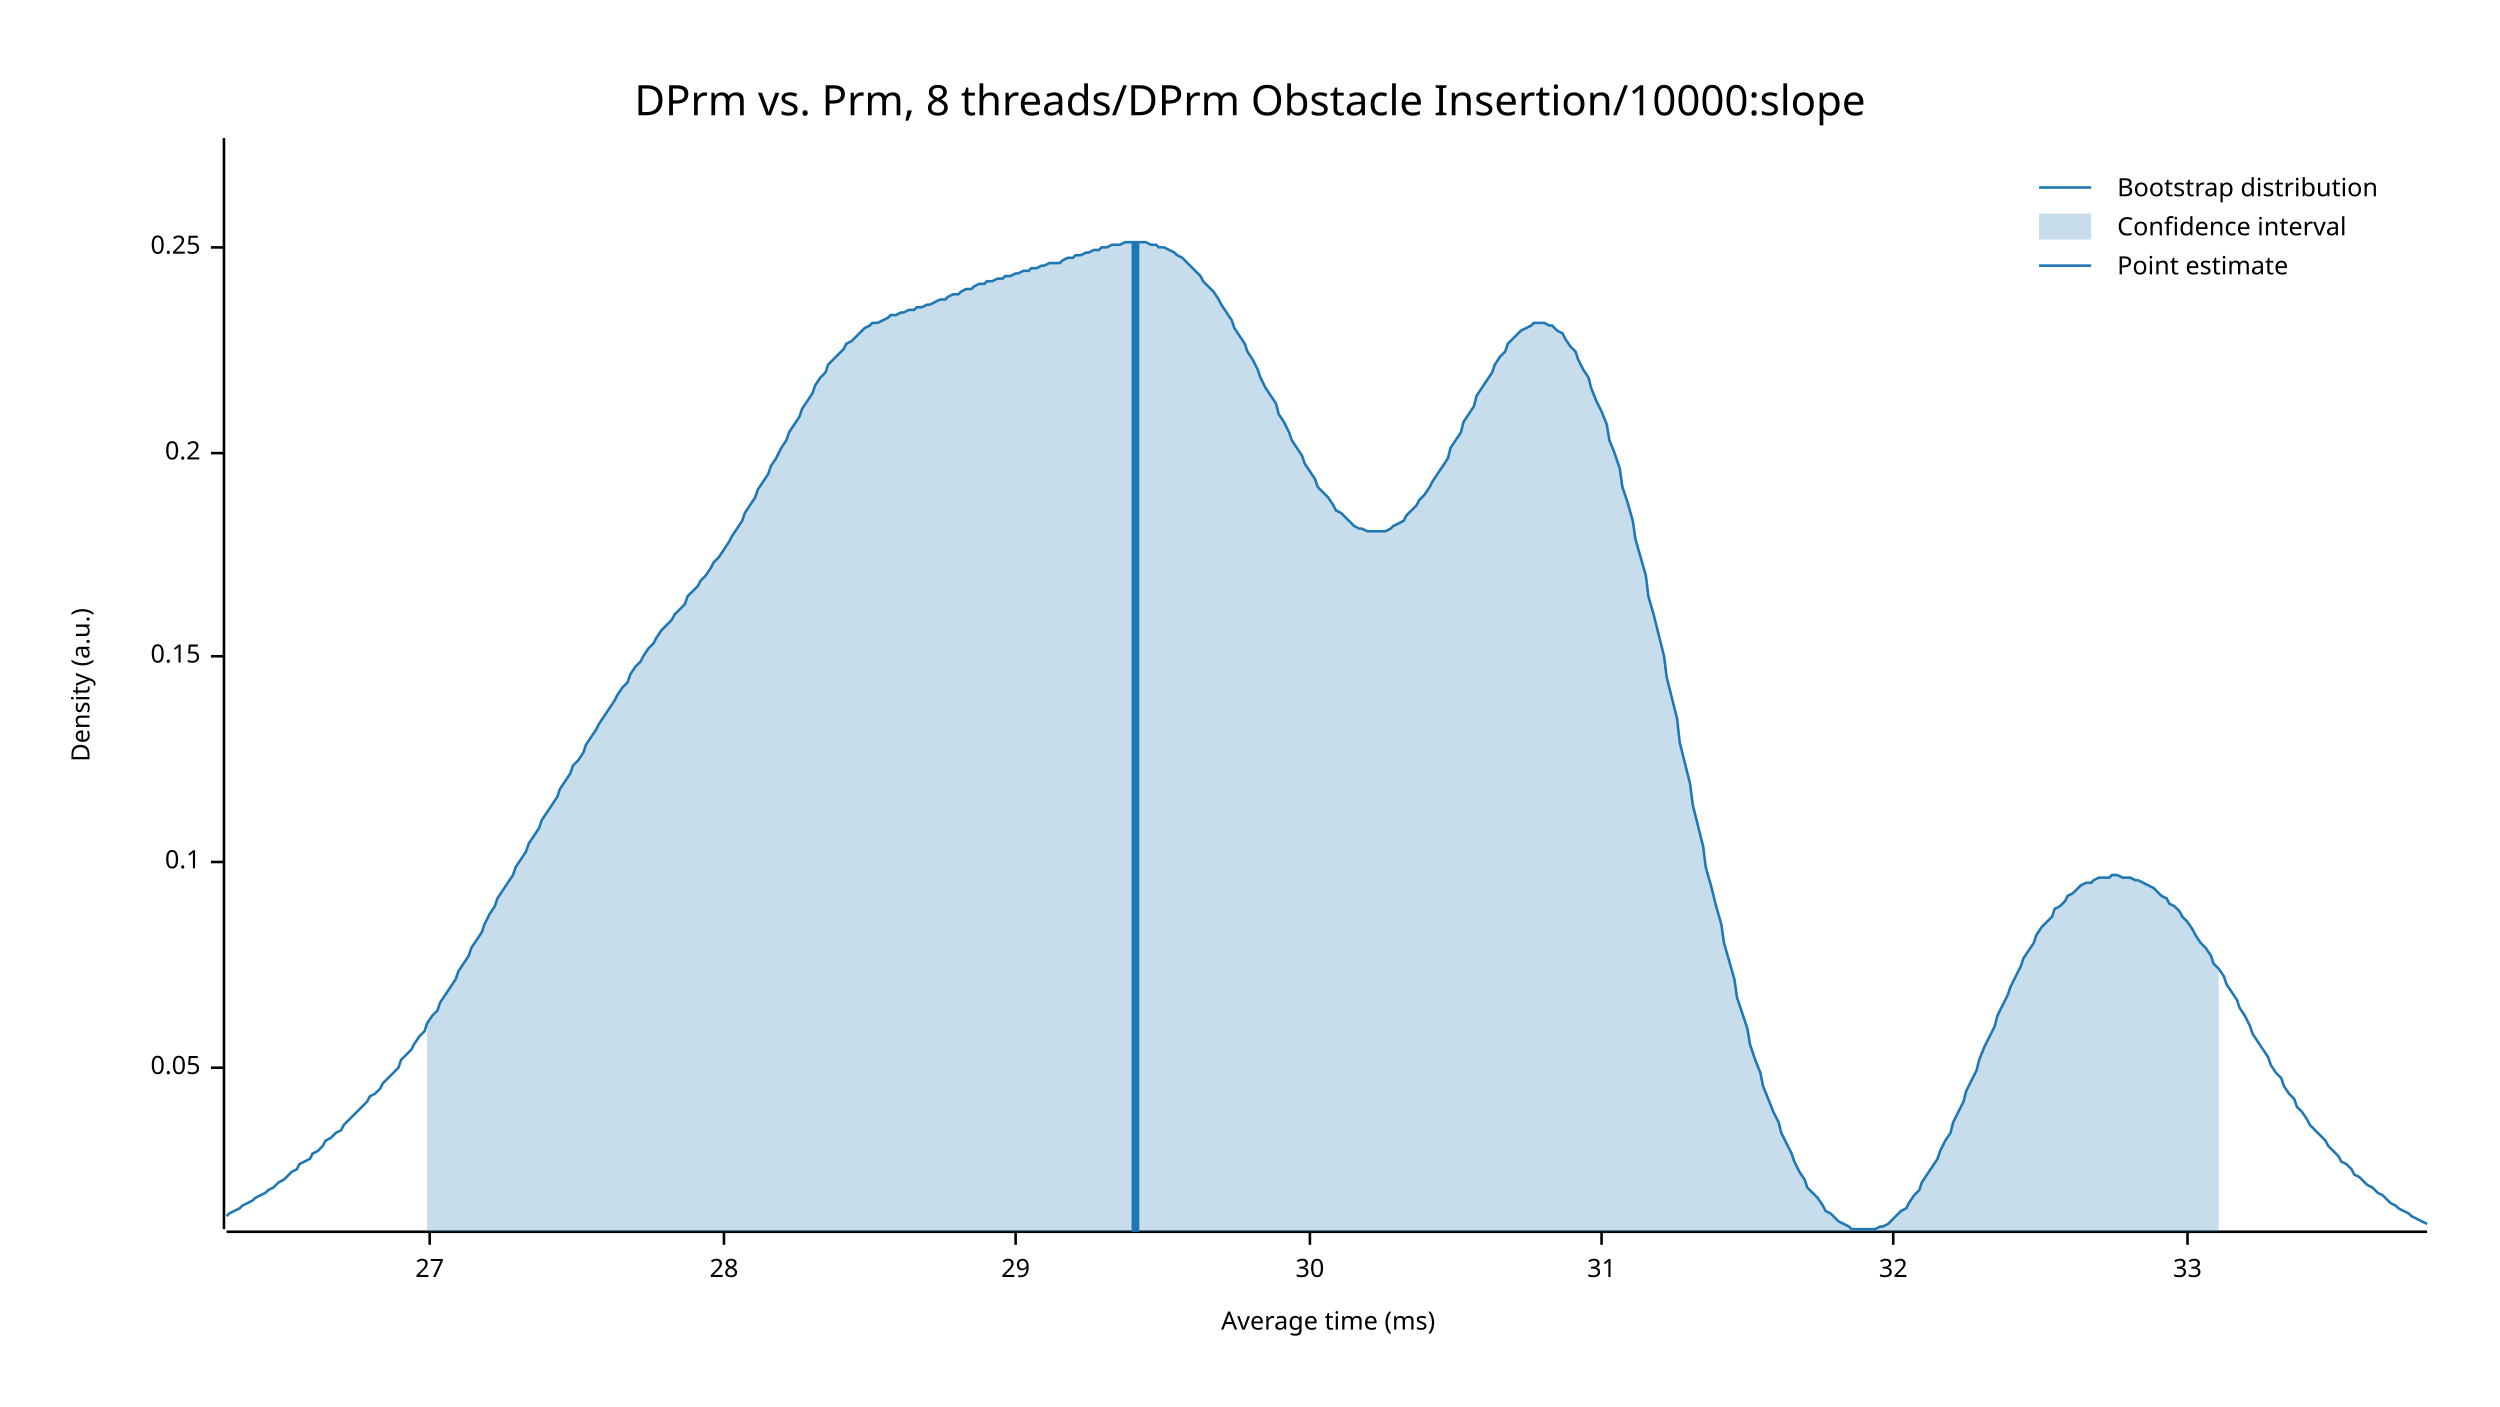
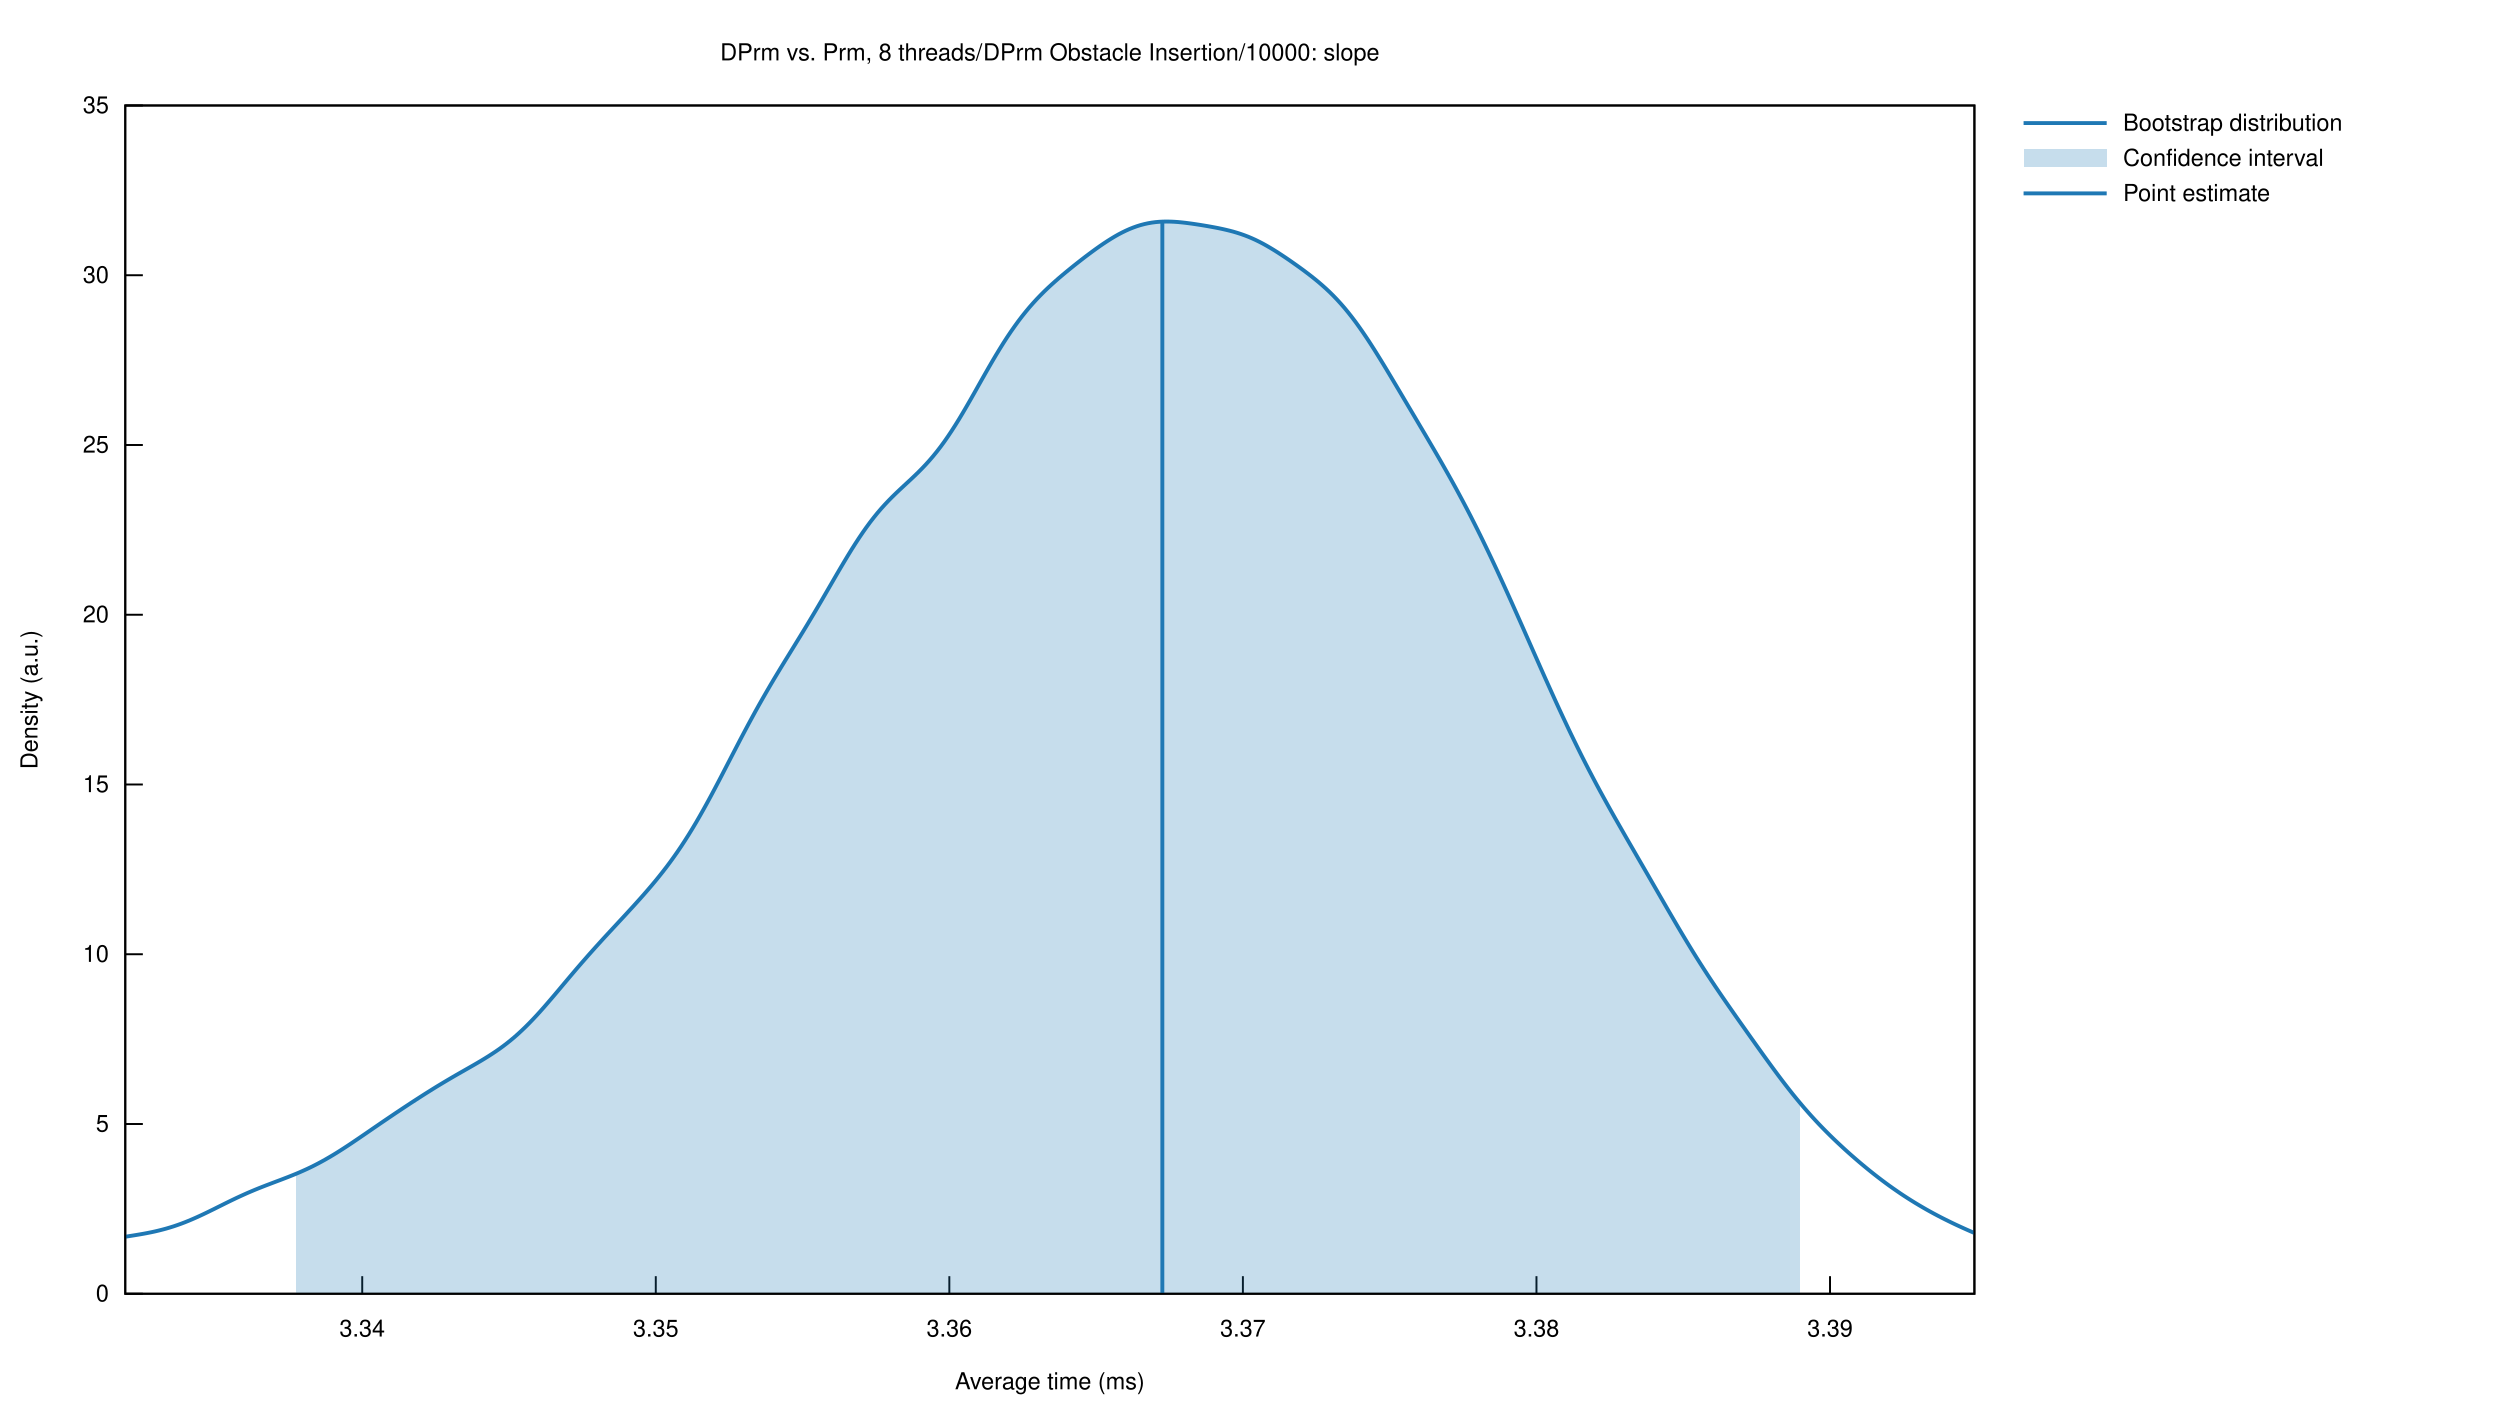
- <svg xmlns="http://www.w3.org/2000/svg" width="960" height="540" viewBox="0 0 960 540">
-   <text x="480" y="32" dy="0.76em" text-anchor="middle" font-family="sans-serif" font-size="16.129" opacity="1" fill="#000000">
- DPrm vs. Prm, 8 threads/DPrm Obstacle Insertion/10000:slope
- </text>
-   <text x="27" y="263" dy="0.76em" text-anchor="middle" font-family="sans-serif" font-size="9.677" opacity="1" fill="#000000" transform="rotate(270, 27, 263)">
- Density (a.u.)
- </text>
-   <text x="510" y="513" dy="-0.5ex" text-anchor="middle" font-family="sans-serif" font-size="9.677" opacity="1" fill="#000000">
- Average time (ms)
- </text>
-   <polyline fill="none" opacity="1" stroke="#000000" stroke-width="1" points="86,53 86,472 " />
-   <text x="77" y="410" dy="0.5ex" text-anchor="end" font-family="sans-serif" font-size="9.677" opacity="1" fill="#000000">
- 0.05
- </text>
-   <polyline fill="none" opacity="1" stroke="#000000" stroke-width="1" points="81,410 86,410 " />
-   <text x="77" y="331" dy="0.5ex" text-anchor="end" font-family="sans-serif" font-size="9.677" opacity="1" fill="#000000">
- 0.1
- </text>
-   <polyline fill="none" opacity="1" stroke="#000000" stroke-width="1" points="81,331 86,331 " />
-   <text x="77" y="252" dy="0.5ex" text-anchor="end" font-family="sans-serif" font-size="9.677" opacity="1" fill="#000000">
- 0.15
- </text>
-   <polyline fill="none" opacity="1" stroke="#000000" stroke-width="1" points="81,252 86,252 " />
-   <text x="77" y="174" dy="0.5ex" text-anchor="end" font-family="sans-serif" font-size="9.677" opacity="1" fill="#000000">
- 0.2
- </text>
-   <polyline fill="none" opacity="1" stroke="#000000" stroke-width="1" points="81,174 86,174 " />
-   <text x="77" y="95" dy="0.5ex" text-anchor="end" font-family="sans-serif" font-size="9.677" opacity="1" fill="#000000">
- 0.25
- </text>
-   <polyline fill="none" opacity="1" stroke="#000000" stroke-width="1" points="81,95 86,95 " />
-   <polyline fill="none" opacity="1" stroke="#000000" stroke-width="1" points="87,473 932,473 " />
-   <text x="165" y="483" dy="0.76em" text-anchor="middle" font-family="sans-serif" font-size="9.677" opacity="1" fill="#000000">
- 27
- </text>
-   <polyline fill="none" opacity="1" stroke="#000000" stroke-width="1" points="165,473 165,478 " />
-   <text x="278" y="483" dy="0.76em" text-anchor="middle" font-family="sans-serif" font-size="9.677" opacity="1" fill="#000000">
- 28
- </text>
-   <polyline fill="none" opacity="1" stroke="#000000" stroke-width="1" points="278,473 278,478 " />
-   <text x="390" y="483" dy="0.76em" text-anchor="middle" font-family="sans-serif" font-size="9.677" opacity="1" fill="#000000">
- 29
- </text>
-   <polyline fill="none" opacity="1" stroke="#000000" stroke-width="1" points="390,473 390,478 " />
-   <text x="503" y="483" dy="0.76em" text-anchor="middle" font-family="sans-serif" font-size="9.677" opacity="1" fill="#000000">
- 30
- </text>
-   <polyline fill="none" opacity="1" stroke="#000000" stroke-width="1" points="503,473 503,478 " />
-   <text x="615" y="483" dy="0.76em" text-anchor="middle" font-family="sans-serif" font-size="9.677" opacity="1" fill="#000000">
- 31
- </text>
-   <polyline fill="none" opacity="1" stroke="#000000" stroke-width="1" points="615,473 615,478 " />
-   <text x="727" y="483" dy="0.76em" text-anchor="middle" font-family="sans-serif" font-size="9.677" opacity="1" fill="#000000">
- 32
- </text>
-   <polyline fill="none" opacity="1" stroke="#000000" stroke-width="1" points="727,473 727,478 " />
-   <text x="840" y="483" dy="0.76em" text-anchor="middle" font-family="sans-serif" font-size="9.677" opacity="1" fill="#000000">
- 33
- </text>
-   <polyline fill="none" opacity="1" stroke="#000000" stroke-width="1" points="840,473 840,478 " />
-   <polyline fill="none" opacity="1" stroke="#1F78B4" stroke-width="1" points="87,467 88,466 90,465 92,464 93,463 95,462 97,461 98,460 100,459 102,458 103,457 105,456 107,454 109,453 110,452 112,450 114,449 115,447 117,446 119,445 120,443 122,442 124,440 125,438 127,437 129,435 131,434 132,432 134,430 136,428 137,427 139,425 141,423 142,421 144,420 146,418 147,416 149,414 151,412 153,410 154,407 156,405 158,403 159,401 161,398 163,396 164,393 166,390 168,388 169,385 171,382 173,379 175,376 176,373 178,370 180,367 181,364 183,361 185,358 186,355 188,351 190,348 191,345 193,342 195,339 197,336 198,333 200,330 202,327 203,324 205,321 207,318 208,315 210,312 212,309 214,306 215,303 217,300 219,297 220,294 222,292 224,289 225,286 227,283 229,280 230,278 232,275 234,272 236,269 237,267 239,264 241,262 242,259 244,256 246,254 247,252 249,249 251,247 252,245 254,242 256,240 258,238 259,236 261,234 263,232 264,229 266,227 268,225 269,223 271,221 273,218 274,216 276,214 278,211 280,208 281,206 283,203 285,200 286,197 288,194 290,191 291,188 293,185 295,182 296,179 298,176 300,172 302,169 303,166 305,163 307,160 308,157 310,154 312,151 313,148 315,145 317,143 318,140 320,138 322,136 324,134 325,132 327,131 329,129 330,128 332,126 334,125 335,124 337,124 339,123 341,122 342,121 344,121 346,120 347,120 349,119 351,119 352,118 354,118 356,117 357,117 359,116 361,115 363,115 364,114 366,113 368,113 369,112 371,111 373,111 374,110 376,109 378,109 379,108 381,108 383,107 385,107 386,106 388,106 390,105 391,105 393,104 395,104 396,103 398,103 400,102 401,102 403,101 405,101 407,101 408,100 410,99 412,99 413,98 415,98 417,97 418,97 420,96 422,96 423,95 425,95 427,94 429,94 430,94 432,93 434,93 435,93 437,93 439,93 440,93 442,94 444,94 445,95 447,95 449,96 451,97 452,98 454,99 456,101 457,102 459,104 461,106 462,108 464,110 466,112 468,115 469,117 471,120 473,123 474,126 476,129 478,132 479,135 481,138 483,142 484,145 486,149 488,152 490,155 491,159 493,162 495,166 496,169 498,172 500,175 501,178 503,181 505,184 506,187 508,189 510,191 512,194 513,196 515,197 517,199 518,200 520,202 522,203 523,203 525,204 527,204 528,204 530,204 532,204 534,203 535,202 537,201 539,200 540,198 542,196 544,194 545,192 547,190 549,187 550,185 552,182 554,179 556,176 557,172 559,169 561,166 562,162 564,159 566,156 567,152 569,149 571,146 573,143 574,140 576,137 578,135 579,132 581,130 583,128 584,127 586,126 588,125 589,124 591,124 593,124 595,125 596,125 598,127 600,128 601,130 603,133 605,135 606,138 608,142 610,145 611,149 613,154 615,158 617,163 618,169 620,174 622,180 623,187 625,193 627,200 628,207 630,214 632,221 633,229 635,236 637,244 639,252 640,260 642,268 644,276 645,285 647,293 649,301 650,309 652,317 654,325 655,333 657,340 659,348 661,355 662,362 664,369 666,376 667,383 669,389 671,395 672,401 674,407 676,412 677,417 679,422 681,427 683,431 684,435 686,439 688,443 689,446 691,450 693,453 694,456 696,458 698,460 700,463 701,465 703,466 705,468 706,469 708,470 710,471 711,472 713,472 715,472 716,472 718,472 720,472 722,471 723,471 725,470 727,468 728,467 730,465 732,464 733,462 735,459 737,457 738,454 740,451 742,448 744,445 745,442 747,438 749,435 750,431 752,427 754,423 755,419 757,415 759,411 760,407 762,402 764,398 766,394 767,390 769,386 771,382 772,379 774,375 776,371 777,368 779,365 781,362 782,359 784,356 786,354 788,352 789,349 791,348 793,346 794,344 796,343 798,341 799,340 801,339 803,339 804,338 806,337 808,337 810,337 811,336 813,336 815,337 816,337 818,337 820,338 821,338 823,339 825,340 827,341 828,342 830,344 832,345 833,347 835,348 837,350 838,352 840,354 842,357 843,359 845,362 847,364 849,367 850,370 852,372 854,375 855,378 857,381 859,384 860,387 862,390 864,394 865,397 867,400 869,403 871,406 872,409 874,412 876,414 877,417 879,420 881,422 882,425 884,427 886,430 887,432 889,434 891,436 893,438 894,440 896,442 898,444 899,446 901,447 903,449 904,451 906,452 908,454 909,455 911,456 913,458 915,459 916,460 918,462 920,463 921,464 923,465 925,466 926,467 928,468 930,469 932,470 " />
-   <polygon opacity="0.25" fill="#1F78B4" points="164,393 166,390 168,388 169,385 171,382 173,379 175,376 176,373 178,370 180,367 181,364 183,361 185,358 186,355 188,351 190,348 191,345 193,342 195,339 197,336 198,333 200,330 202,327 203,324 205,321 207,318 208,315 210,312 212,309 214,306 215,303 217,300 219,297 220,294 222,292 224,289 225,286 227,283 229,280 230,278 232,275 234,272 236,269 237,267 239,264 241,262 242,259 244,256 246,254 247,252 249,249 251,247 252,245 254,242 256,240 258,238 259,236 261,234 263,232 264,229 266,227 268,225 269,223 271,221 273,218 274,216 276,214 278,211 280,208 281,206 283,203 285,200 286,197 288,194 290,191 291,188 293,185 295,182 296,179 298,176 300,172 302,169 303,166 305,163 307,160 308,157 310,154 312,151 313,148 315,145 317,143 318,140 320,138 322,136 324,134 325,132 327,131 329,129 330,128 332,126 334,125 335,124 337,124 339,123 341,122 342,121 344,121 346,120 347,120 349,119 351,119 352,118 354,118 356,117 357,117 359,116 361,115 363,115 364,114 366,113 368,113 369,112 371,111 373,111 374,110 376,109 378,109 379,108 381,108 383,107 385,107 386,106 388,106 390,105 391,105 393,104 395,104 396,103 398,103 400,102 401,102 403,101 405,101 407,101 408,100 410,99 412,99 413,98 415,98 417,97 418,97 420,96 422,96 423,95 425,95 427,94 429,94 430,94 432,93 434,93 435,93 437,93 439,93 440,93 442,94 444,94 445,95 447,95 449,96 451,97 452,98 454,99 456,101 457,102 459,104 461,106 462,108 464,110 466,112 468,115 469,117 471,120 473,123 474,126 476,129 478,132 479,135 481,138 483,142 484,145 486,149 488,152 490,155 491,159 493,162 495,166 496,169 498,172 500,175 501,178 503,181 505,184 506,187 508,189 510,191 512,194 513,196 515,197 517,199 518,200 520,202 522,203 523,203 525,204 527,204 528,204 530,204 532,204 534,203 535,202 537,201 539,200 540,198 542,196 544,194 545,192 547,190 549,187 550,185 552,182 554,179 556,176 557,172 559,169 561,166 562,162 564,159 566,156 567,152 569,149 571,146 573,143 574,140 576,137 578,135 579,132 581,130 583,128 584,127 586,126 588,125 589,124 591,124 593,124 595,125 596,125 598,127 600,128 601,130 603,133 605,135 606,138 608,142 610,145 611,149 613,154 615,158 617,163 618,169 620,174 622,180 623,187 625,193 627,200 628,207 630,214 632,221 633,229 635,236 637,244 639,252 640,260 642,268 644,276 645,285 647,293 649,301 650,309 652,317 654,325 655,333 657,340 659,348 661,355 662,362 664,369 666,376 667,383 669,389 671,395 672,401 674,407 676,412 677,417 679,422 681,427 683,431 684,435 686,439 688,443 689,446 691,450 693,453 694,456 696,458 698,460 700,463 701,465 703,466 705,468 706,469 708,470 710,471 711,472 713,472 715,472 716,472 718,472 720,472 722,471 723,471 725,470 727,468 728,467 730,465 732,464 733,462 735,459 737,457 738,454 740,451 742,448 744,445 745,442 747,438 749,435 750,431 752,427 754,423 755,419 757,415 759,411 760,407 762,402 764,398 766,394 767,390 769,386 771,382 772,379 774,375 776,371 777,368 779,365 781,362 782,359 784,356 786,354 788,352 789,349 791,348 793,346 794,344 796,343 798,341 799,340 801,339 803,339 804,338 806,337 808,337 810,337 811,336 813,336 815,337 816,337 818,337 820,338 821,338 823,339 825,340 827,341 828,342 830,344 832,345 833,347 835,348 837,350 838,352 840,354 842,357 843,359 845,362 847,364 849,367 850,370 852,372 852,473 164,473 " />
-   <polyline fill="none" opacity="1" stroke="#1F78B4" stroke-width="3" points="436,473 436,93 " />
-   <text x="813" y="68" dy="0.76em" text-anchor="start" font-family="sans-serif" font-size="9.677" opacity="1" fill="#000000">
- Bootstrap distribution
- </text>
-   <text x="813" y="83" dy="0.76em" text-anchor="start" font-family="sans-serif" font-size="9.677" opacity="1" fill="#000000">
- Confidence interval
- </text>
-   <text x="813" y="98" dy="0.76em" text-anchor="start" font-family="sans-serif" font-size="9.677" opacity="1" fill="#000000">
- Point estimate
- </text>
-   <polyline fill="none" opacity="1" stroke="#1F78B4" stroke-width="1" points="783,72 803,72 " />
-   <rect x="783" y="82" width="20" height="10" opacity="0.25" fill="#1F78B4" stroke="none" />
-   <polyline fill="none" opacity="1" stroke="#1F78B4" stroke-width="1" points="783,102 803,102 " />
+ <svg xmlns="http://www.w3.org/2000/svg" xmlns:xlink="http://www.w3.org/1999/xlink" viewBox="0 0 1280 720">
+   <g id="gnuplot_canvas">
+     <rect x="0" y="0" width="1280" height="720" fill="none" />
+     <defs>
+       <circle id="gpDot" r="0.5" stroke-width="0.5" stroke="currentColor" />
+       <path id="gpPt0" stroke-width="0.222" stroke="currentColor" d="M-1,0 h2 M0,-1 v2" />
+       <path id="gpPt1" stroke-width="0.222" stroke="currentColor" d="M-1,-1 L1,1 M1,-1 L-1,1" />
+       <path id="gpPt2" stroke-width="0.222" stroke="currentColor" d="M-1,0 L1,0 M0,-1 L0,1 M-1,-1 L1,1 M-1,1 L1,-1" />
+       <rect id="gpPt3" stroke-width="0.222" stroke="currentColor" x="-1" y="-1" width="2" height="2" />
+       <rect id="gpPt4" stroke-width="0.222" stroke="currentColor" fill="currentColor" x="-1" y="-1" width="2" height="2" />
+       <circle id="gpPt5" stroke-width="0.222" stroke="currentColor" cx="0" cy="0" r="1" />
+       <use xlink:href="#gpPt5" id="gpPt6" fill="currentColor" stroke="none" />
+       <path id="gpPt7" stroke-width="0.222" stroke="currentColor" d="M0,-1.33 L-1.33,0.67 L1.33,0.67 z" />
+       <use xlink:href="#gpPt7" id="gpPt8" fill="currentColor" stroke="none" />
+       <use xlink:href="#gpPt7" id="gpPt9" stroke="currentColor" transform="rotate(180)" />
+       <use xlink:href="#gpPt9" id="gpPt10" fill="currentColor" stroke="none" />
+       <use xlink:href="#gpPt3" id="gpPt11" stroke="currentColor" transform="rotate(45)" />
+       <use xlink:href="#gpPt11" id="gpPt12" fill="currentColor" stroke="none" />
+       <path id="gpPt13" stroke-width="0.222" stroke="currentColor" d="M0,1.330 L1.265,0.411 L0.782,-1.067 L-0.782,-1.076 L-1.265,0.411 z" />
+       <use xlink:href="#gpPt13" id="gpPt14" fill="currentColor" stroke="none" />
+       <filter id="textbox" filterUnits="objectBoundingBox" x="0" y="0" height="1" width="1">
+         <feFlood flood-color="white" flood-opacity="1" result="bgnd" />
+         <feComposite in="SourceGraphic" in2="bgnd" operator="atop" />
+       </filter>
+       <filter id="greybox" filterUnits="objectBoundingBox" x="0" y="0" height="1" width="1">
+         <feFlood flood-color="lightgrey" flood-opacity="1" result="grey" />
+         <feComposite in="SourceGraphic" in2="grey" operator="atop" />
+       </filter>
+     </defs>
+     <g fill="none" color="white" stroke="currentColor" stroke-width="1.00" stroke-linecap="butt" stroke-linejoin="miter">
+ </g>
+     <g fill="none" color="black" stroke="currentColor" stroke-width="1.00" stroke-linecap="butt" stroke-linejoin="miter">
+       <path stroke="black" d="M64.14,662.40 L73.14,662.40  " />
+       <g transform="translate(55.75,666.30)" stroke="none" fill="black" font-family="Helvetica" font-size="12.00" text-anchor="end">
+         <text>
+           <tspan font-family="Helvetica"> 0</tspan>
+         </text>
+       </g>
+     </g>
+     <g fill="none" color="black" stroke="currentColor" stroke-width="1.00" stroke-linecap="butt" stroke-linejoin="miter">
+       <path stroke="black" d="M64.14,575.49 L73.14,575.49  " />
+       <g transform="translate(55.75,579.39)" stroke="none" fill="black" font-family="Helvetica" font-size="12.00" text-anchor="end">
+         <text>
+           <tspan font-family="Helvetica"> 5</tspan>
+         </text>
+       </g>
+     </g>
+     <g fill="none" color="black" stroke="currentColor" stroke-width="1.00" stroke-linecap="butt" stroke-linejoin="miter">
+       <path stroke="black" d="M64.14,488.57 L73.14,488.57  " />
+       <g transform="translate(55.75,492.47)" stroke="none" fill="black" font-family="Helvetica" font-size="12.00" text-anchor="end">
+         <text>
+           <tspan font-family="Helvetica"> 10</tspan>
+         </text>
+       </g>
+     </g>
+     <g fill="none" color="black" stroke="currentColor" stroke-width="1.00" stroke-linecap="butt" stroke-linejoin="miter">
+       <path stroke="black" d="M64.14,401.66 L73.14,401.66  " />
+       <g transform="translate(55.75,405.56)" stroke="none" fill="black" font-family="Helvetica" font-size="12.00" text-anchor="end">
+         <text>
+           <tspan font-family="Helvetica"> 15</tspan>
+         </text>
+       </g>
+     </g>
+     <g fill="none" color="black" stroke="currentColor" stroke-width="1.00" stroke-linecap="butt" stroke-linejoin="miter">
+       <path stroke="black" d="M64.14,314.75 L73.14,314.75  " />
+       <g transform="translate(55.75,318.65)" stroke="none" fill="black" font-family="Helvetica" font-size="12.00" text-anchor="end">
+         <text>
+           <tspan font-family="Helvetica"> 20</tspan>
+         </text>
+       </g>
+     </g>
+     <g fill="none" color="black" stroke="currentColor" stroke-width="1.00" stroke-linecap="butt" stroke-linejoin="miter">
+       <path stroke="black" d="M64.14,227.84 L73.14,227.84  " />
+       <g transform="translate(55.75,231.74)" stroke="none" fill="black" font-family="Helvetica" font-size="12.00" text-anchor="end">
+         <text>
+           <tspan font-family="Helvetica"> 25</tspan>
+         </text>
+       </g>
+     </g>
+     <g fill="none" color="black" stroke="currentColor" stroke-width="1.00" stroke-linecap="butt" stroke-linejoin="miter">
+       <path stroke="black" d="M64.14,140.92 L73.14,140.92  " />
+       <g transform="translate(55.75,144.82)" stroke="none" fill="black" font-family="Helvetica" font-size="12.00" text-anchor="end">
+         <text>
+           <tspan font-family="Helvetica"> 30</tspan>
+         </text>
+       </g>
+     </g>
+     <g fill="none" color="black" stroke="currentColor" stroke-width="1.00" stroke-linecap="butt" stroke-linejoin="miter">
+       <path stroke="black" d="M64.14,54.01 L73.14,54.01  " />
+       <g transform="translate(55.75,57.91)" stroke="none" fill="black" font-family="Helvetica" font-size="12.00" text-anchor="end">
+         <text>
+           <tspan font-family="Helvetica"> 35</tspan>
+         </text>
+       </g>
+     </g>
+     <g fill="none" color="black" stroke="currentColor" stroke-width="1.00" stroke-linecap="butt" stroke-linejoin="miter">
+       <path stroke="black" d="M185.46,662.40 L185.46,653.40  " />
+       <g transform="translate(185.46,684.30)" stroke="none" fill="black" font-family="Helvetica" font-size="12.00" text-anchor="middle">
+         <text>
+           <tspan font-family="Helvetica"> 3.34</tspan>
+         </text>
+       </g>
+     </g>
+     <g fill="none" color="black" stroke="currentColor" stroke-width="1.00" stroke-linecap="butt" stroke-linejoin="miter">
+       <path stroke="black" d="M335.76,662.40 L335.76,653.40  " />
+       <g transform="translate(335.76,684.30)" stroke="none" fill="black" font-family="Helvetica" font-size="12.00" text-anchor="middle">
+         <text>
+           <tspan font-family="Helvetica"> 3.35</tspan>
+         </text>
+       </g>
+     </g>
+     <g fill="none" color="black" stroke="currentColor" stroke-width="1.00" stroke-linecap="butt" stroke-linejoin="miter">
+       <path stroke="black" d="M486.06,662.40 L486.06,653.40  " />
+       <g transform="translate(486.06,684.30)" stroke="none" fill="black" font-family="Helvetica" font-size="12.00" text-anchor="middle">
+         <text>
+           <tspan font-family="Helvetica"> 3.36</tspan>
+         </text>
+       </g>
+     </g>
+     <g fill="none" color="black" stroke="currentColor" stroke-width="1.00" stroke-linecap="butt" stroke-linejoin="miter">
+       <path stroke="black" d="M636.36,662.40 L636.36,653.40  " />
+       <g transform="translate(636.36,684.30)" stroke="none" fill="black" font-family="Helvetica" font-size="12.00" text-anchor="middle">
+         <text>
+           <tspan font-family="Helvetica"> 3.37</tspan>
+         </text>
+       </g>
+     </g>
+     <g fill="none" color="black" stroke="currentColor" stroke-width="1.00" stroke-linecap="butt" stroke-linejoin="miter">
+       <path stroke="black" d="M786.67,662.40 L786.67,653.40  " />
+       <g transform="translate(786.67,684.30)" stroke="none" fill="black" font-family="Helvetica" font-size="12.00" text-anchor="middle">
+         <text>
+           <tspan font-family="Helvetica"> 3.38</tspan>
+         </text>
+       </g>
+     </g>
+     <g fill="none" color="black" stroke="currentColor" stroke-width="1.00" stroke-linecap="butt" stroke-linejoin="miter">
+       <path stroke="black" d="M936.97,662.40 L936.97,653.40  " />
+       <g transform="translate(936.97,684.30)" stroke="none" fill="black" font-family="Helvetica" font-size="12.00" text-anchor="middle">
+         <text>
+           <tspan font-family="Helvetica"> 3.39</tspan>
+         </text>
+       </g>
+     </g>
+     <g fill="none" color="black" stroke="currentColor" stroke-width="1.00" stroke-linecap="butt" stroke-linejoin="miter">
+ </g>
+     <g fill="none" color="black" stroke="currentColor" stroke-width="1.00" stroke-linecap="butt" stroke-linejoin="miter">
+       <path stroke="black" d="M64.14,54.01 L64.14,662.40 L1010.90,662.40 L1010.90,54.01 L64.14,54.01 Z  " />
+     </g>
+     <g fill="none" color="black" stroke="currentColor" stroke-width="1.00" stroke-linecap="butt" stroke-linejoin="miter">
+ </g>
+     <g id="gnuplot_plot_1">
+       <g fill="none" color="white" stroke="black" stroke-width="2.00" stroke-linecap="butt" stroke-linejoin="miter">
+ </g>
+       <g fill="none" color="black" stroke="currentColor" stroke-width="2.00" stroke-linecap="butt" stroke-linejoin="miter">
+         <g transform="translate(1087.02,66.91)" stroke="none" fill="black" font-family="Helvetica" font-size="12.00" text-anchor="start">
+           <text>
+             <tspan font-family="Helvetica">Bootstrap distribution</tspan>
+           </text>
+         </g>
+       </g>
+       <g fill="none" color="black" stroke="currentColor" stroke-width="2.00" stroke-linecap="butt" stroke-linejoin="miter">
+         <path stroke="rgb( 31, 120, 180)" d="M1036.07,63.01 L1078.63,63.01 M64.14,633.20 L66.04,632.91 L67.93,632.61 L69.83,632.30 L71.73,631.98 L73.63,631.65   L75.52,631.29 L77.42,630.91 L79.32,630.50 L81.22,630.05 L83.11,629.57 L85.01,629.06 L86.91,628.50 L88.81,627.91   L90.70,627.27 L92.60,626.59 L94.50,625.87 L96.39,625.11 L98.29,624.31 L100.19,623.48 L102.09,622.62 L103.98,621.74   L105.88,620.83 L107.78,619.90 L109.68,618.97 L111.57,618.02 L113.47,617.08 L115.37,616.13 L117.26,615.20 L119.16,614.28   L121.06,613.37 L122.96,612.49 L124.85,611.63 L126.75,610.78 L128.65,609.97 L130.55,609.17 L132.44,608.40 L134.34,607.65   L136.24,606.91 L138.14,606.19 L140.03,605.47 L141.93,604.75 L143.83,604.04 L145.72,603.31 L147.62,602.58 L149.52,601.82   L151.42,601.05 L153.31,600.25 L155.21,599.41 L157.11,598.55 L159.01,597.65 L160.90,596.71 L162.80,595.73 L164.70,594.71   L166.59,593.66 L168.49,592.56 L170.39,591.44 L172.29,590.28 L174.18,589.09 L176.08,587.87 L177.98,586.63 L179.88,585.37   L181.77,584.09 L183.67,582.81 L185.57,581.51 L187.47,580.21 L189.36,578.91 L191.26,577.60 L193.16,576.30 L195.05,575.00   L196.95,573.71 L198.85,572.42 L200.75,571.14 L202.64,569.86 L204.54,568.60 L206.44,567.33 L208.34,566.08 L210.23,564.83   L212.13,563.60 L214.03,562.37 L215.93,561.15 L217.82,559.94 L219.72,558.75 L221.62,557.56 L223.51,556.39 L225.41,555.24   L227.31,554.10 L229.21,552.97 L231.10,551.86 L233.00,550.75 L234.90,549.66 L236.80,548.58 L238.69,547.50 L240.59,546.42   L242.49,545.33 L244.38,544.23 L246.28,543.11 L248.18,541.96 L250.08,540.78 L251.97,539.56 L253.87,538.30 L255.77,536.98   L257.67,535.59 L259.56,534.14 L261.46,532.62 L263.36,531.03 L265.26,529.35 L267.15,527.60 L269.05,525.78 L270.95,523.88   L272.84,521.92 L274.74,519.89 L276.64,517.80 L278.54,515.66 L280.43,513.48 L282.33,511.27 L284.23,509.04 L286.13,506.79   L288.02,504.53 L289.92,502.27 L291.82,500.02 L293.72,497.78 L295.61,495.56 L297.51,493.36 L299.41,491.19 L301.30,489.03   L303.20,486.90 L305.10,484.78 L307.00,482.69 L308.89,480.61 L310.79,478.55 L312.69,476.50 L314.59,474.45 L316.48,472.41   L318.38,470.37 L320.28,468.32 L322.17,466.26 L324.07,464.19 L325.97,462.09 L327.87,459.98 L329.76,457.84 L331.66,455.66   L333.56,453.44 L335.46,451.17 L337.35,448.85 L339.25,446.46 L341.15,444.00 L343.05,441.47 L344.94,438.85 L346.84,436.15   L348.74,433.35 L350.63,430.46 L352.53,427.47 L354.43,424.38 L356.33,421.20 L358.22,417.93 L360.12,414.57 L362.02,411.14   L363.92,407.64 L365.81,404.09 L367.71,400.48 L369.61,396.84 L371.50,393.18 L373.40,389.51 L375.30,385.84 L377.20,382.18   L379.09,378.54 L380.99,374.94 L382.89,371.37 L384.79,367.86 L386.68,364.39 L388.58,360.98 L390.48,357.63 L392.38,354.33   L394.27,351.08 L396.17,347.87 L398.07,344.71 L399.96,341.59 L401.86,338.48 L403.76,335.40 L405.66,332.32 L407.55,329.24   L409.45,326.15 L411.35,323.05 L413.25,319.92 L415.14,316.76 L417.04,313.58 L418.94,310.36 L420.84,307.12 L422.73,303.86   L424.63,300.59 L426.53,297.32 L428.42,294.05 L430.32,290.81 L432.22,287.61 L434.12,284.45 L436.01,281.37 L437.91,278.37   L439.81,275.46 L441.71,272.65 L443.60,269.96 L445.50,267.38 L447.40,264.93 L449.29,262.60 L451.19,260.38 L453.09,258.28   L454.99,256.27 L456.88,254.35 L458.78,252.50 L460.68,250.70 L462.58,248.93 L464.47,247.18 L466.37,245.42 L468.27,243.62   L470.17,241.78 L472.06,239.87 L473.96,237.87 L475.86,235.77 L477.75,233.56 L479.65,231.23 L481.55,228.77 L483.45,226.18   L485.34,223.46 L487.24,220.61 L489.14,217.65 L491.04,214.59 L492.93,211.43 L494.83,208.19 L496.73,204.90 L498.63,201.56   L500.52,198.20 L502.42,194.83 L504.32,191.48 L506.21,188.17 L508.11,184.90 L510.01,181.69 L511.91,178.57 L513.80,175.53   L515.70,172.59 L517.60,169.76 L519.50,167.05 L521.39,164.44 L523.29,161.95 L525.19,159.58 L527.08,157.31 L528.98,155.15   L530.88,153.08 L532.78,151.11 L534.67,149.21 L536.57,147.39 L538.47,145.64 L540.37,143.94 L542.26,142.28 L544.16,140.67   L546.06,139.09 L547.96,137.54 L549.85,136.01 L551.75,134.51 L553.65,133.02 L555.54,131.56 L557.44,130.13 L559.34,128.72   L561.24,127.34 L563.13,126.00 L565.03,124.70 L566.93,123.45 L568.83,122.25 L570.72,121.11 L572.62,120.03 L574.52,119.03   L576.41,118.11 L578.31,117.26 L580.21,116.50 L582.11,115.82 L584.00,115.23 L585.90,114.73 L587.80,114.31 L589.70,113.98   L591.59,113.73 L593.49,113.56 L595.39,113.46 L597.29,113.43 L599.18,113.46 L601.08,113.54 L602.98,113.67 L604.87,113.85   L606.77,114.06 L608.67,114.30 L610.57,114.56 L612.46,114.84 L614.36,115.13 L616.26,115.44 L618.16,115.76 L620.05,116.10   L621.95,116.45 L623.85,116.82 L625.75,117.22 L627.64,117.65 L629.54,118.11 L631.44,118.61 L633.33,119.17 L635.23,119.78   L637.13,120.45 L639.03,121.18 L640.92,121.98 L642.82,122.84 L644.72,123.77 L646.62,124.76 L648.51,125.81 L650.41,126.92   L652.31,128.07 L654.20,129.26 L656.10,130.50 L658.00,131.76 L659.90,133.05 L661.79,134.37 L663.69,135.71 L665.59,137.07   L667.49,138.46 L669.38,139.89 L671.28,141.35 L673.18,142.86 L675.08,144.42 L676.97,146.05 L678.87,147.75 L680.77,149.53   L682.66,151.40 L684.56,153.38 L686.46,155.46 L688.36,157.64 L690.25,159.94 L692.15,162.35 L694.05,164.86 L695.95,167.49   L697.84,170.20 L699.74,173.01 L701.64,175.90 L703.54,178.87 L705.43,181.89 L707.33,184.97 L709.23,188.08 L711.12,191.23   L713.02,194.40 L714.92,197.59 L716.82,200.79 L718.71,203.99 L720.61,207.19 L722.51,210.39 L724.41,213.59 L726.30,216.79   L728.20,220.00 L730.10,223.21 L731.99,226.43 L733.89,229.67 L735.79,232.93 L737.69,236.22 L739.58,239.54 L741.48,242.90   L743.38,246.30 L745.28,249.74 L747.17,253.24 L749.07,256.79 L750.97,260.40 L752.87,264.06 L754.76,267.79 L756.66,271.57   L758.56,275.41 L760.45,279.31 L762.35,283.26 L764.25,287.26 L766.15,291.32 L768.04,295.42 L769.94,299.56 L771.84,303.74   L773.74,307.95 L775.63,312.19 L777.53,316.45 L779.43,320.72 L781.32,325.01 L783.22,329.31 L785.12,333.61 L787.02,337.90   L788.91,342.18 L790.81,346.44 L792.71,350.67 L794.61,354.88 L796.50,359.05 L798.40,363.19 L800.30,367.27 L802.20,371.31   L804.09,375.30 L805.99,379.22 L807.89,383.09 L809.78,386.90 L811.68,390.65 L813.58,394.34 L815.48,397.97 L817.37,401.55   L819.27,405.08 L821.17,408.55 L823.07,411.99 L824.96,415.38 L826.86,418.75 L828.76,422.08 L830.66,425.40 L832.55,428.70   L834.45,431.99 L836.35,435.27 L838.24,438.55 L840.14,441.83 L842.04,445.11 L843.94,448.39 L845.83,451.68 L847.73,454.97   L849.63,458.26 L851.53,461.55 L853.42,464.83 L855.32,468.09 L857.22,471.34 L859.11,474.57 L861.01,477.77 L862.91,480.94   L864.81,484.08 L866.70,487.17 L868.60,490.23 L870.50,493.23 L872.40,496.20 L874.29,499.12 L876.19,502.00 L878.09,504.85   L879.99,507.66 L881.88,510.43 L883.78,513.19 L885.68,515.92 L887.57,518.63 L889.47,521.34 L891.37,524.03 L893.27,526.71   L895.16,529.39 L897.06,532.06 L898.96,534.73 L900.86,537.39 L902.75,540.03 L904.65,542.66 L906.55,545.27 L908.45,547.86   L910.34,550.41 L912.24,552.93 L914.14,555.41 L916.03,557.84 L917.93,560.23 L919.83,562.56 L921.73,564.85 L923.62,567.08   L925.52,569.25 L927.42,571.38 L929.32,573.45 L931.21,575.47 L933.11,577.44 L935.01,579.37 L936.90,581.25 L938.80,583.10   L940.70,584.91 L942.60,586.68 L944.49,588.43 L946.39,590.14 L948.29,591.82 L950.19,593.47 L952.08,595.10 L953.98,596.69   L955.88,598.26 L957.78,599.80 L959.67,601.30 L961.57,602.78 L963.47,604.23 L965.36,605.64 L967.26,607.03 L969.16,608.38   L971.06,609.70 L972.95,611.00 L974.85,612.26 L976.75,613.49 L978.65,614.69 L980.54,615.86 L982.44,617.00 L984.34,618.12   L986.23,619.21 L988.13,620.27 L990.03,621.31 L991.93,622.32 L993.82,623.31 L995.72,624.27 L997.62,625.21 L999.52,626.14   L1001.41,627.04 L1003.31,627.92 L1005.21,628.79 L1007.11,629.64 L1009.00,630.47 L1010.90,631.29  " />
+       </g>
+     </g>
+     <g id="gnuplot_plot_2">
+       <g fill="none" color="white" stroke="rgb( 31, 120, 180)" stroke-width="1.00" stroke-linecap="butt" stroke-linejoin="miter">
+ </g>
+       <g fill="none" color="black" stroke="currentColor" stroke-width="1.00" stroke-linecap="butt" stroke-linejoin="miter">
+         <g transform="translate(1087.02,84.91)" stroke="none" fill="black" font-family="Helvetica" font-size="12.00" text-anchor="start">
+           <text>
+             <tspan font-family="Helvetica">Confidence interval</tspan>
+           </text>
+         </g>
+       </g>
+       <g fill="none" color="black" stroke="currentColor" stroke-width="1.00" stroke-linecap="butt" stroke-linejoin="miter">
+         <g stroke="none" shape-rendering="crispEdges">
+           <polygon fill="rgb( 31, 120, 180)" fill-opacity="0.25" points="1036.07,85.51 1078.63,85.51 1078.63,76.51 1036.07,76.51 " />
+           <polygon fill="rgb( 31, 120, 180)" fill-opacity="0.25" points="151.42,601.05 153.31,600.25 155.21,599.41 157.11,598.55 159.01,597.65 160.90,596.71 162.80,595.73 164.70,594.71 166.59,593.66 168.49,592.56 170.39,591.44 172.29,590.28 174.18,589.09 176.08,587.87 177.98,586.63 179.88,585.37 181.77,584.09 183.67,582.81 185.57,581.51 187.47,580.21 189.36,578.91 191.26,577.60 193.16,576.30 195.05,575.00 196.95,573.71 198.85,572.42 200.75,571.14 202.64,569.86 204.54,568.60 206.44,567.33 208.34,566.08 210.23,564.83 212.13,563.60 214.03,562.37 215.93,561.15 217.82,559.94 219.72,558.75 221.62,557.56 223.51,556.39 225.41,555.24 227.31,554.10 229.21,552.97 231.10,551.86 233.00,550.75 234.90,549.66 236.80,548.58 238.69,547.50 240.59,546.42 242.49,545.33 244.38,544.23 246.28,543.11 248.18,541.96 250.08,540.78 251.97,539.56 253.87,538.30 255.77,536.98 257.67,535.59 259.56,534.14 261.46,532.62 263.36,531.03 265.26,529.35 267.15,527.60 269.05,525.78 270.95,523.88 272.84,521.92 274.74,519.89 276.64,517.80 278.54,515.66 280.43,513.48 282.33,511.27 284.23,509.04 286.13,506.79 288.02,504.53 289.92,502.27 291.82,500.02 293.72,497.78 295.61,495.56 297.51,493.36 299.41,491.19 301.30,489.03 303.20,486.90 305.10,484.78 307.00,482.69 308.89,480.61 310.79,478.55 312.69,476.50 314.59,474.45 316.48,472.41 318.38,470.37 320.28,468.32 322.17,466.26 324.07,464.19 325.97,462.09 327.87,459.98 329.76,457.84 331.66,455.66 333.56,453.44 335.46,451.17 337.35,448.85 339.25,446.46 341.15,444.00 343.05,441.47 344.94,438.85 346.84,436.15 348.74,433.35 350.63,430.46 352.53,427.47 354.43,424.38 356.33,421.20 358.22,417.93 360.12,414.57 362.02,411.14 363.92,407.64 365.81,404.09 367.71,400.48 369.61,396.84 371.50,393.18 373.40,389.51 375.30,385.84 377.20,382.18 379.09,378.54 380.99,374.94 382.89,371.37 384.79,367.86 386.68,364.39 388.58,360.98 390.48,357.63 392.38,354.33 394.27,351.08 396.17,347.87 398.07,344.71 399.96,341.59 401.86,338.48 403.76,335.40 405.66,332.32 407.55,329.24 409.45,326.15 411.35,323.05 413.25,319.92 415.14,316.76 417.04,313.58 418.94,310.36 420.84,307.12 422.73,303.86 424.63,300.59 426.53,297.32 428.42,294.05 430.32,290.81 432.22,287.61 434.12,284.45 436.01,281.37 437.91,278.37 439.81,275.46 441.71,272.65 443.60,269.96 445.50,267.38 447.40,264.93 449.29,262.60 451.19,260.38 453.09,258.28 454.99,256.27 456.88,254.35 458.78,252.50 460.68,250.70 462.58,248.93 464.47,247.18 466.37,245.42 468.27,243.62 470.17,241.78 472.06,239.87 473.96,237.87 475.86,235.77 477.75,233.56 479.65,231.23 481.55,228.77 483.45,226.18 485.34,223.46 487.24,220.61 489.14,217.65 491.04,214.59 492.93,211.43 494.83,208.19 496.73,204.90 498.63,201.56 500.52,198.20 502.42,194.83 504.32,191.48 506.21,188.17 508.11,184.90 510.01,181.69 511.91,178.57 513.80,175.53 515.70,172.59 517.60,169.76 519.50,167.05 521.39,164.44 523.29,161.95 525.19,159.58 527.08,157.31 528.98,155.15 530.88,153.08 532.78,151.11 534.67,149.21 536.57,147.39 538.47,145.64 540.37,143.94 542.26,142.28 544.16,140.67 546.06,139.09 547.96,137.54 549.85,136.01 551.75,134.51 553.65,133.02 555.54,131.56 557.44,130.13 559.34,128.72 561.24,127.34 563.13,126.00 565.03,124.70 566.93,123.45 568.83,122.25 570.72,121.11 572.62,120.03 574.52,119.03 576.41,118.11 578.31,117.26 580.21,116.50 582.11,115.82 584.00,115.23 585.90,114.73 587.80,114.31 589.70,113.98 591.59,113.73 593.49,113.56 595.39,113.46 597.29,113.43 599.18,113.46 601.08,113.54 602.98,113.67 604.87,113.85 606.77,114.06 608.67,114.30 610.57,114.56 612.46,114.84 614.36,115.13 616.26,115.44 618.16,115.76 620.05,116.10 621.95,116.45 623.85,116.82 625.75,117.22 627.64,117.65 629.54,118.11 631.44,118.61 633.33,119.17 635.23,119.78 637.13,120.45 639.03,121.18 640.92,121.98 642.82,122.84 644.72,123.77 646.62,124.76 648.51,125.81 650.41,126.92 652.31,128.07 654.20,129.26 656.10,130.50 658.00,131.76 659.90,133.05 661.79,134.37 663.69,135.71 665.59,137.07 667.49,138.46 669.38,139.89 671.28,141.35 673.18,142.86 675.08,144.42 676.97,146.05 678.87,147.75 680.77,149.53 682.66,151.40 684.56,153.38 686.46,155.46 688.36,157.64 690.25,159.94 692.15,162.35 694.05,164.86 695.95,167.49 697.84,170.20 699.74,173.01 701.64,175.90 703.54,178.87 705.43,181.89 707.33,184.97 709.23,188.08 711.12,191.23 713.02,194.40 714.92,197.59 716.82,200.79 718.71,203.99 720.61,207.19 722.51,210.39 724.41,213.59 726.30,216.79 728.20,220.00 730.10,223.21 731.99,226.43 733.89,229.67 735.79,232.93 737.69,236.22 739.58,239.54 741.48,242.90 743.38,246.30 745.28,249.74 747.17,253.24 749.07,256.79 750.97,260.40 752.87,264.06 754.76,267.79 756.66,271.57 758.56,275.41 760.45,279.31 762.35,283.26 764.25,287.26 766.15,291.32 768.04,295.42 769.94,299.56 771.84,303.74 773.74,307.95 775.63,312.19 777.53,316.45 779.43,320.72 781.32,325.01 783.22,329.31 785.12,333.61 787.02,337.90 788.91,342.18 790.81,346.44 792.71,350.67 794.61,354.88 796.50,359.05 798.40,363.19 800.30,367.27 802.20,371.31 804.09,375.30 805.99,379.22 807.89,383.09 809.78,386.90 811.68,390.65 813.58,394.34 815.48,397.97 817.37,401.55 819.27,405.08 821.17,408.55 823.07,411.99 824.96,415.38 826.86,418.75 828.76,422.08 830.66,425.40 832.55,428.70 834.45,431.99 836.35,435.27 838.24,438.55 840.14,441.83 842.04,445.11 843.94,448.39 845.83,451.68 847.73,454.97 849.63,458.26 851.53,461.55 853.42,464.83 855.32,468.09 857.22,471.34 859.11,474.57 861.01,477.77 862.91,480.94 864.81,484.08 866.70,487.17 868.60,490.23 870.50,493.23 872.40,496.20 874.29,499.12 876.19,502.00 878.09,504.85 879.99,507.66 881.88,510.43 883.78,513.19 885.68,515.92 887.57,518.63 889.47,521.34 891.37,524.03 893.27,526.71 895.16,529.39 897.06,532.06 898.96,534.73 900.86,537.39 902.75,540.03 904.65,542.66 906.55,545.27 908.45,547.86 910.34,550.41 912.24,552.93 914.14,555.41 916.03,557.84 917.93,560.23 919.83,562.56 921.73,564.85 921.73,662.40 919.83,662.40 917.93,662.40 916.03,662.40 914.14,662.40 912.24,662.40 910.34,662.40 908.45,662.40 906.55,662.40 904.65,662.40 902.75,662.40 900.86,662.40 898.96,662.40 897.06,662.40 895.16,662.40 893.27,662.40 891.37,662.40 889.47,662.40 887.57,662.40 885.68,662.40 883.78,662.40 881.88,662.40 879.99,662.40 878.09,662.40 876.19,662.40 874.29,662.40 872.40,662.40 870.50,662.40 868.60,662.40 866.70,662.40 864.81,662.40 862.91,662.40 861.01,662.40 859.11,662.40 857.22,662.40 855.32,662.40 853.42,662.40 851.53,662.40 849.63,662.40 847.73,662.40 845.83,662.40 843.94,662.40 842.04,662.40 840.14,662.40 838.24,662.40 836.35,662.40 834.45,662.40 832.55,662.40 830.66,662.40 828.76,662.40 826.86,662.40 824.96,662.40 823.07,662.40 821.17,662.40 819.27,662.40 817.37,662.40 815.48,662.40 813.58,662.40 811.68,662.40 809.78,662.40 807.89,662.40 805.99,662.40 804.09,662.40 802.20,662.40 800.30,662.40 798.40,662.40 796.50,662.40 794.61,662.40 792.71,662.40 790.81,662.40 788.91,662.40 787.02,662.40 785.12,662.40 783.22,662.40 781.32,662.40 779.43,662.40 777.53,662.40 775.63,662.40 773.74,662.40 771.84,662.40 769.94,662.40 768.04,662.40 766.15,662.40 764.25,662.40 762.35,662.40 760.45,662.40 758.56,662.40 756.66,662.40 754.76,662.40 752.87,662.40 750.97,662.40 749.07,662.40 747.17,662.40 745.28,662.40 743.38,662.40 741.48,662.40 739.58,662.40 737.69,662.40 735.79,662.40 733.89,662.40 731.99,662.40 730.10,662.40 728.20,662.40 726.30,662.40 724.41,662.40 722.51,662.40 720.61,662.40 718.71,662.40 716.82,662.40 714.92,662.40 713.02,662.40 711.12,662.40 709.23,662.40 707.33,662.40 705.43,662.40 703.54,662.40 701.64,662.40 699.74,662.40 697.84,662.40 695.95,662.40 694.05,662.40 692.15,662.40 690.25,662.40 688.36,662.40 686.46,662.40 684.56,662.40 682.66,662.40 680.77,662.40 678.87,662.40 676.97,662.40 675.08,662.40 673.18,662.40 671.28,662.40 669.38,662.40 667.49,662.40 665.59,662.40 663.69,662.40 661.79,662.40 659.90,662.40 658.00,662.40 656.10,662.40 654.20,662.40 652.31,662.40 650.41,662.40 648.51,662.40 646.62,662.40 644.72,662.40 642.82,662.40 640.92,662.40 639.03,662.40 637.13,662.40 635.23,662.40 633.33,662.40 631.44,662.40 629.54,662.40 627.64,662.40 625.75,662.40 623.85,662.40 621.95,662.40 620.05,662.40 618.16,662.40 616.26,662.40 614.36,662.40 612.46,662.40 610.57,662.40 608.67,662.40 606.77,662.40 604.87,662.40 602.98,662.40 601.08,662.40 599.18,662.40 597.29,662.40 595.39,662.40 593.49,662.40 591.59,662.40 589.70,662.40 587.80,662.40 585.90,662.40 584.00,662.40 582.11,662.40 580.21,662.40 578.31,662.40 576.41,662.40 574.52,662.40 572.62,662.40 570.72,662.40 568.83,662.40 566.93,662.40 565.03,662.40 563.13,662.40 561.24,662.40 559.34,662.40 557.44,662.40 555.54,662.40 553.65,662.40 551.75,662.40 549.85,662.40 547.96,662.40 546.06,662.40 544.16,662.40 542.26,662.40 540.37,662.40 538.47,662.40 536.57,662.40 534.67,662.40 532.78,662.40 530.88,662.40 528.98,662.40 527.08,662.40 525.19,662.40 523.29,662.40 521.39,662.40 519.50,662.40 517.60,662.40 515.70,662.40 513.80,662.40 511.91,662.40 510.01,662.40 508.11,662.40 506.21,662.40 504.32,662.40 502.42,662.40 500.52,662.40 498.63,662.40 496.73,662.40 494.83,662.40 492.93,662.40 491.04,662.40 489.14,662.40 487.24,662.40 485.34,662.40 483.45,662.40 481.55,662.40 479.65,662.40 477.75,662.40 475.86,662.40 473.96,662.40 472.06,662.40 470.17,662.40 468.27,662.40 466.37,662.40 464.47,662.40 462.58,662.40 460.68,662.40 458.78,662.40 456.88,662.40 454.99,662.40 453.09,662.40 451.19,662.40 449.29,662.40 447.40,662.40 445.50,662.40 443.60,662.40 441.71,662.40 439.81,662.40 437.91,662.40 436.01,662.40 434.12,662.40 432.22,662.40 430.32,662.40 428.42,662.40 426.53,662.40 424.63,662.40 422.73,662.40 420.84,662.40 418.94,662.40 417.04,662.40 415.14,662.40 413.25,662.40 411.35,662.40 409.45,662.40 407.55,662.40 405.66,662.40 403.76,662.40 401.86,662.40 399.96,662.40 398.07,662.40 396.17,662.40 394.27,662.40 392.38,662.40 390.48,662.40 388.58,662.40 386.68,662.40 384.79,662.40 382.89,662.40 380.99,662.40 379.09,662.40 377.20,662.40 375.30,662.40 373.40,662.40 371.50,662.40 369.61,662.40 367.71,662.40 365.81,662.40 363.92,662.40 362.02,662.40 360.12,662.40 358.22,662.40 356.33,662.40 354.43,662.40 352.53,662.40 350.63,662.40 348.74,662.40 346.84,662.40 344.94,662.40 343.05,662.40 341.15,662.40 339.25,662.40 337.35,662.40 335.46,662.40 333.56,662.40 331.66,662.40 329.76,662.40 327.87,662.40 325.97,662.40 324.07,662.40 322.17,662.40 320.28,662.40 318.38,662.40 316.48,662.40 314.59,662.40 312.69,662.40 310.79,662.40 308.89,662.40 307.00,662.40 305.10,662.40 303.20,662.40 301.30,662.40 299.41,662.40 297.51,662.40 295.61,662.40 293.72,662.40 291.82,662.40 289.92,662.40 288.02,662.40 286.13,662.40 284.23,662.40 282.33,662.40 280.43,662.40 278.54,662.40 276.64,662.40 274.74,662.40 272.84,662.40 270.95,662.40 269.05,662.40 267.15,662.40 265.26,662.40 263.36,662.40 261.46,662.40 259.56,662.40 257.67,662.40 255.77,662.40 253.87,662.40 251.97,662.40 250.08,662.40 248.18,662.40 246.28,662.40 244.38,662.40 242.49,662.40 240.59,662.40 238.69,662.40 236.80,662.40 234.90,662.40 233.00,662.40 231.10,662.40 229.21,662.40 227.31,662.40 225.41,662.40 223.51,662.40 221.62,662.40 219.72,662.40 217.82,662.40 215.93,662.40 214.03,662.40 212.13,662.40 210.23,662.40 208.34,662.40 206.44,662.40 204.54,662.40 202.64,662.40 200.75,662.40 198.85,662.40 196.95,662.40 195.05,662.40 193.16,662.40 191.26,662.40 189.36,662.40 187.47,662.40 185.57,662.40 183.67,662.40 181.77,662.40 179.88,662.40 177.98,662.40 176.08,662.40 174.18,662.40 172.29,662.40 170.39,662.40 168.49,662.40 166.59,662.40 164.70,662.40 162.80,662.40 160.90,662.40 159.01,662.40 157.11,662.40 155.21,662.40 153.31,662.40 151.42,662.40 " />
+         </g>
+       </g>
+     </g>
+     <g id="gnuplot_plot_3">
+       <g fill="none" color="white" stroke="rgb( 31, 120, 180)" stroke-width="2.00" stroke-linecap="butt" stroke-linejoin="miter">
+ </g>
+       <g fill="none" color="black" stroke="currentColor" stroke-width="2.00" stroke-linecap="butt" stroke-linejoin="miter">
+         <g transform="translate(1087.02,102.91)" stroke="none" fill="black" font-family="Helvetica" font-size="12.00" text-anchor="start">
+           <text>
+             <tspan font-family="Helvetica">Point estimate</tspan>
+           </text>
+         </g>
+       </g>
+       <g fill="none" color="black" stroke="currentColor" stroke-width="2.00" stroke-linecap="butt" stroke-linejoin="miter">
+         <path stroke="rgb( 31, 120, 180)" d="M1036.07,99.01 L1078.63,99.01 M595.12,662.40 L595.12,113.47  " />
+       </g>
+     </g>
+     <g fill="none" color="black" stroke="currentColor" stroke-width="2.00" stroke-linecap="butt" stroke-linejoin="miter">
+ </g>
+     <g fill="none" color="black" stroke="black" stroke-width="1.00" stroke-linecap="butt" stroke-linejoin="miter">
+ </g>
+     <g fill="none" color="black" stroke="currentColor" stroke-width="1.00" stroke-linecap="butt" stroke-linejoin="miter">
+       <path stroke="black" d="M64.14,54.01 L64.14,662.40 L1010.90,662.40 L1010.90,54.01 L64.14,54.01 Z  " />
+       <g transform="translate(19.18,358.21) rotate(270.00)" stroke="none" fill="black" font-family="Helvetica" font-size="12.00" text-anchor="middle">
+         <text>
+           <tspan font-family="Helvetica">Density (a.u.)</tspan>
+         </text>
+       </g>
+     </g>
+     <g fill="none" color="black" stroke="currentColor" stroke-width="1.00" stroke-linecap="butt" stroke-linejoin="miter">
+       <g transform="translate(537.52,711.30)" stroke="none" fill="black" font-family="Helvetica" font-size="12.00" text-anchor="middle">
+         <text>
+           <tspan font-family="Helvetica">Average time (ms)</tspan>
+         </text>
+       </g>
+     </g>
+     <g fill="none" color="black" stroke="currentColor" stroke-width="1.00" stroke-linecap="butt" stroke-linejoin="miter">
+ </g>
+     <g fill="none" color="black" stroke="currentColor" stroke-width="1.00" stroke-linecap="butt" stroke-linejoin="miter">
+       <g transform="translate(537.52,30.91)" stroke="none" fill="black" font-family="Helvetica" font-size="12.00" text-anchor="middle">
+         <text>
+           <tspan font-family="Helvetica">DPrm vs. Prm, 8 threads/DPrm Obstacle Insertion/10000: slope</tspan>
+         </text>
+       </g>
+     </g>
+     <g fill="none" color="black" stroke="currentColor" stroke-width="1.00" stroke-linecap="butt" stroke-linejoin="miter">
+ </g>
+   </g>
</svg>
